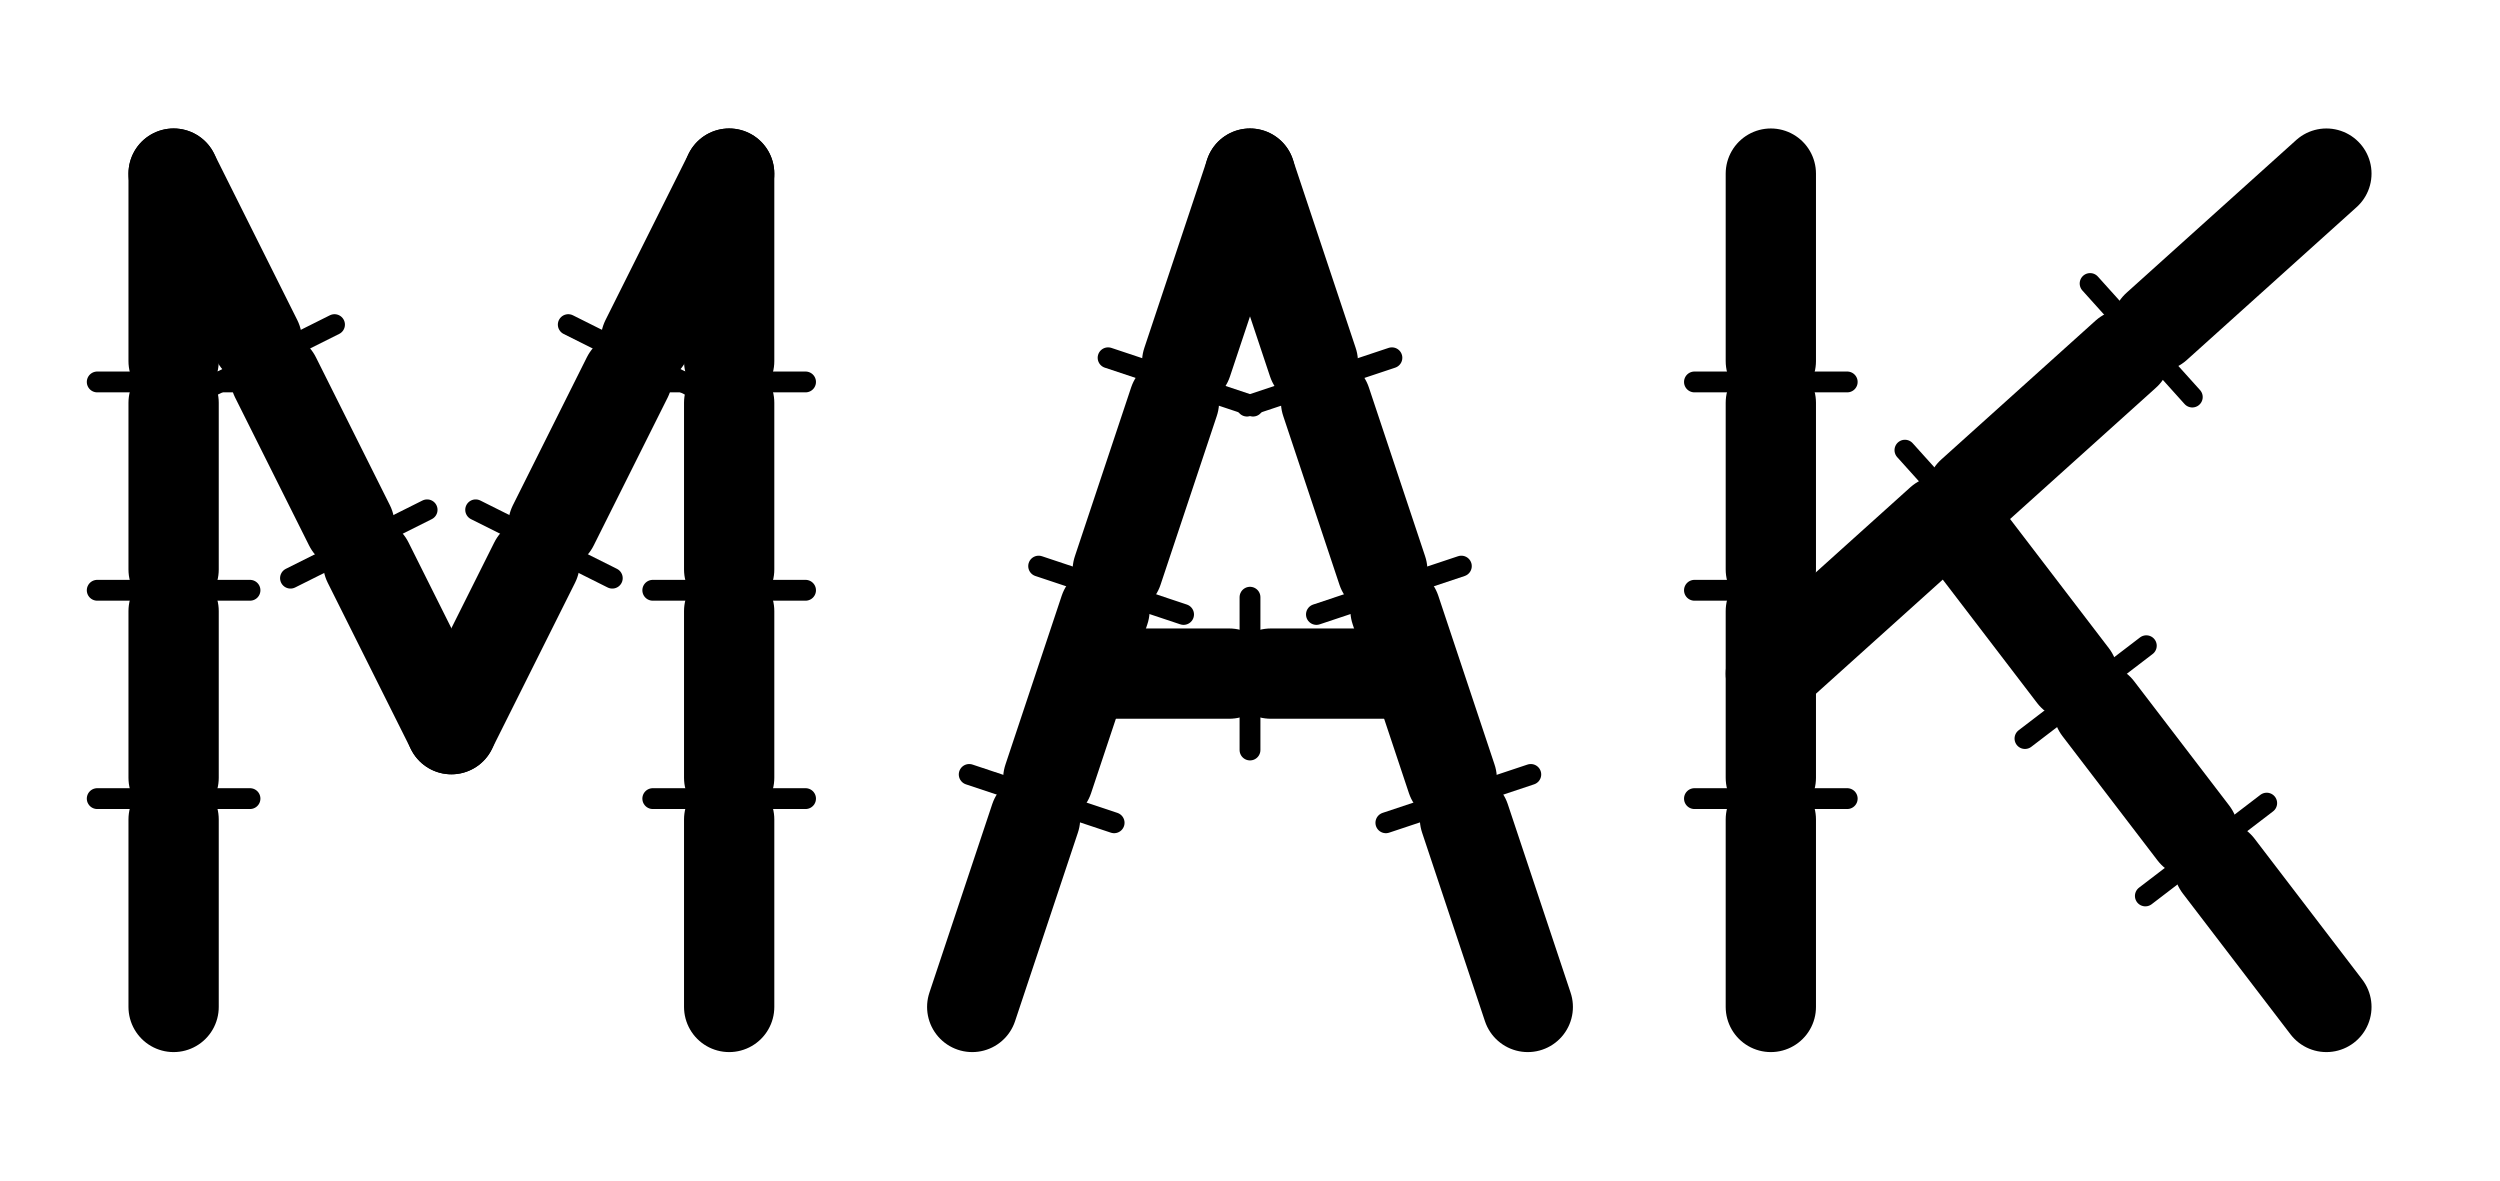
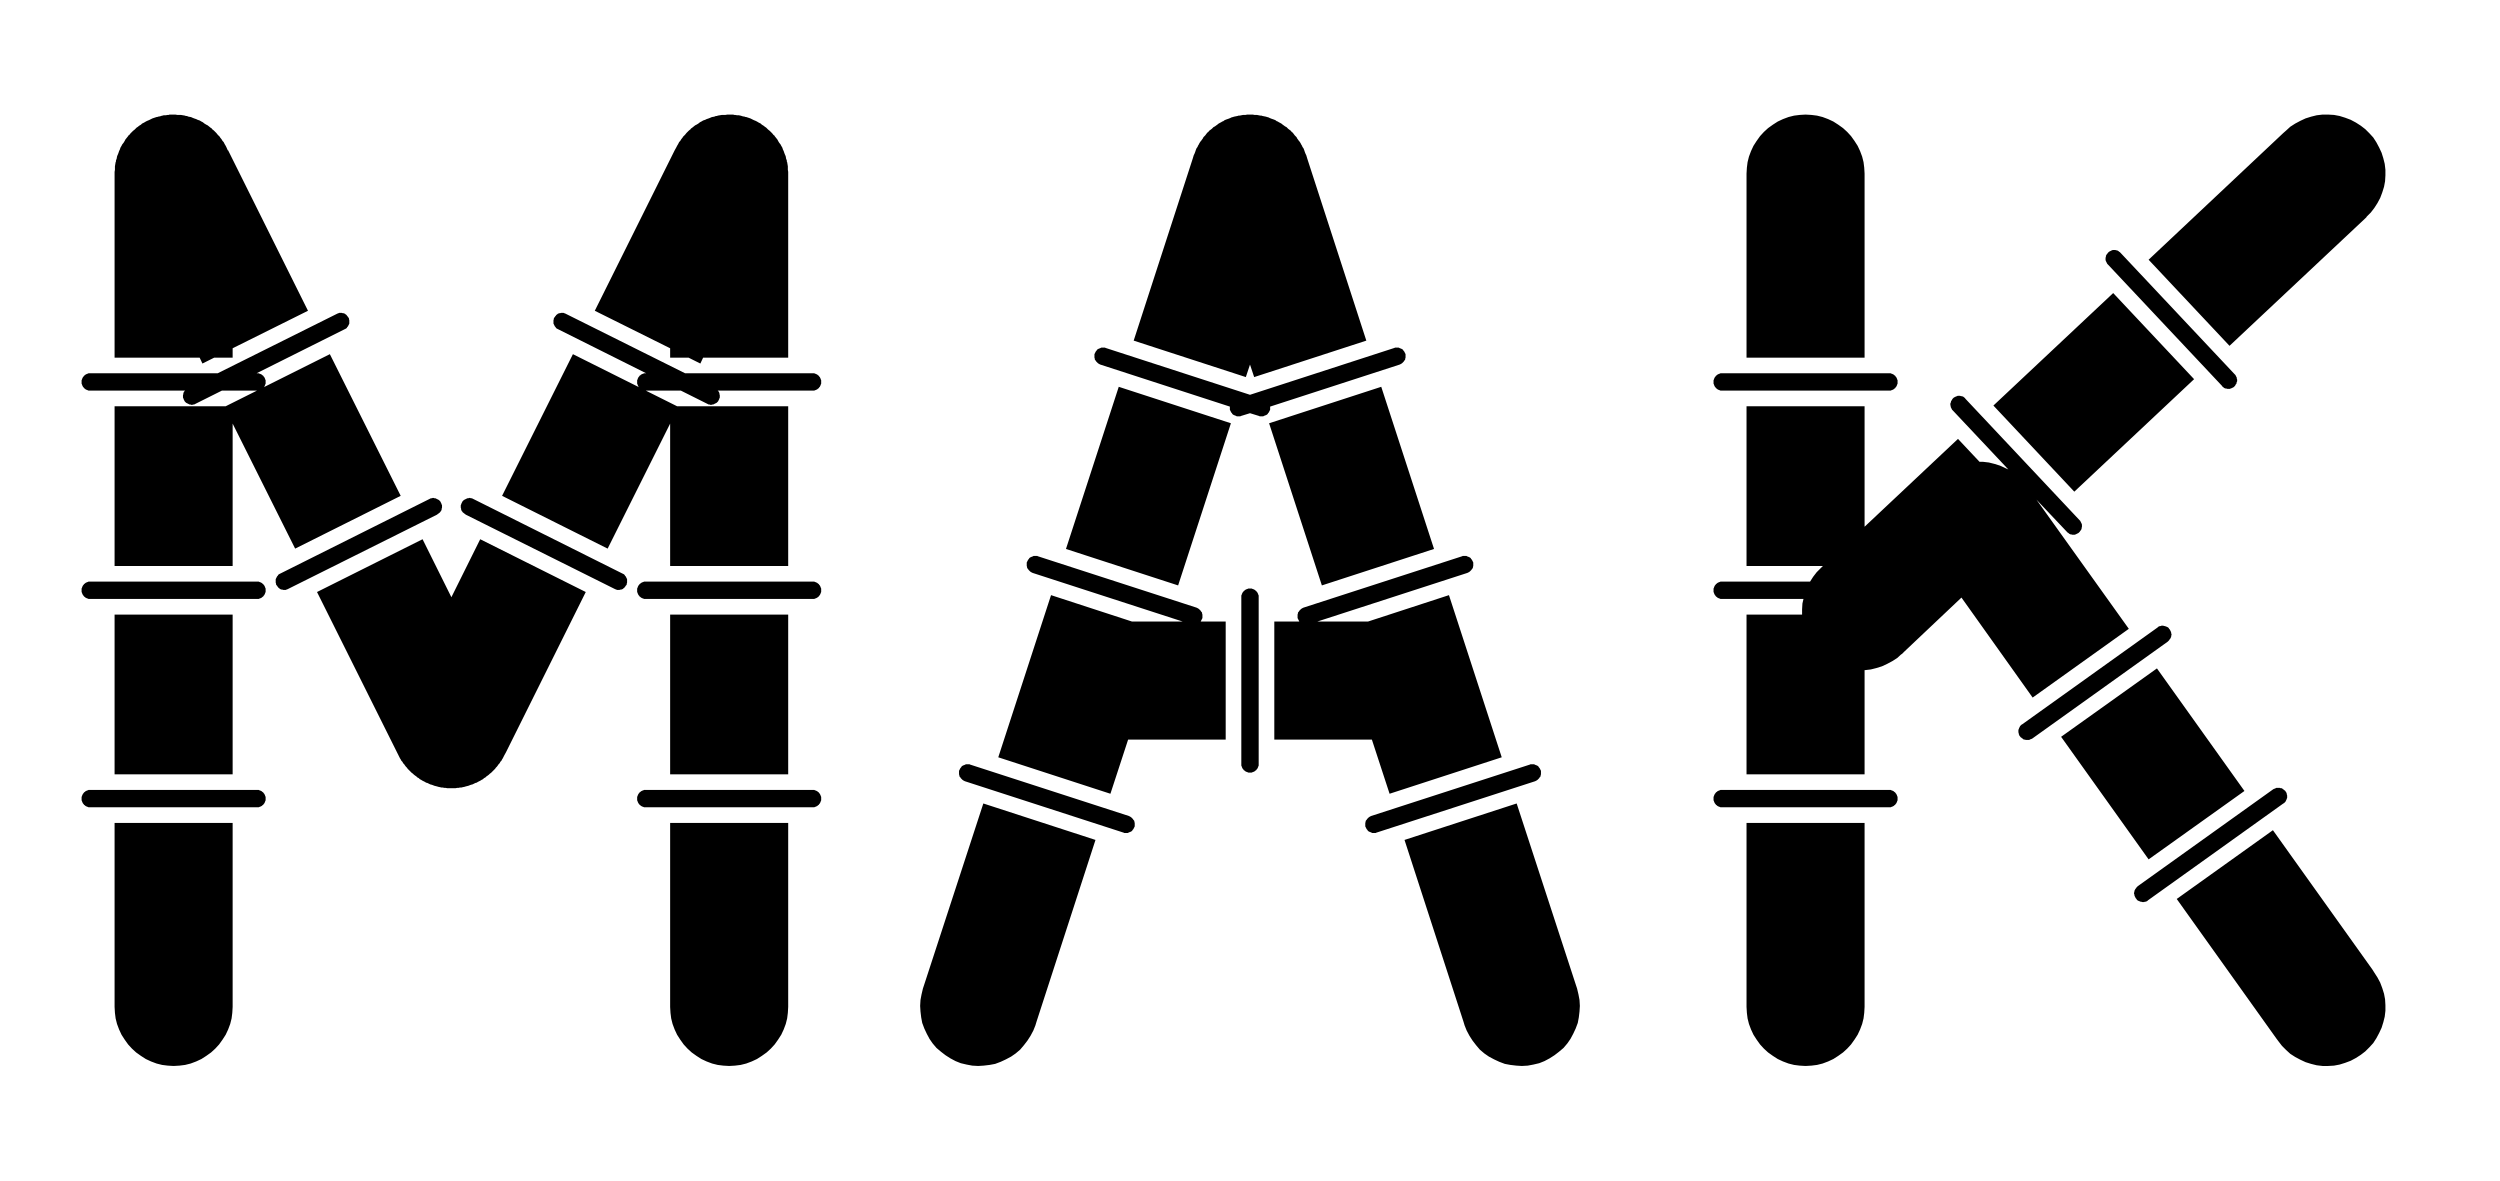
<svg xmlns="http://www.w3.org/2000/svg" viewBox="0 0 720 340" fill="none" stroke="none">
-   <line x1="50" y1="290" x2="50" y2="236" stroke="currentColor" stroke-width="26" stroke-linecap="round" />
-   <line x1="50" y1="224" x2="50" y2="176" stroke="currentColor" stroke-width="26" stroke-linecap="round" />
-   <line x1="50" y1="164" x2="50" y2="116" stroke="currentColor" stroke-width="26" stroke-linecap="round" />
-   <line x1="50" y1="104" x2="50" y2="50" stroke="currentColor" stroke-width="26" stroke-linecap="round" />
-   <line x1="28" y1="230" x2="72" y2="230" stroke="currentColor" stroke-width="6" stroke-linecap="round" />
-   <line x1="28" y1="170" x2="72" y2="170" stroke="currentColor" stroke-width="6" stroke-linecap="round" />
-   <line x1="28" y1="110" x2="72" y2="110" stroke="currentColor" stroke-width="6" stroke-linecap="round" />
-   <line x1="50" y1="50" x2="73.98" y2="97.97" stroke="currentColor" stroke-width="26" stroke-linecap="round" />
-   <line x1="79.35" y1="108.7" x2="100.65" y2="151.3" stroke="currentColor" stroke-width="26" stroke-linecap="round" />
-   <line x1="106.02" y1="162.03" x2="130" y2="210" stroke="currentColor" stroke-width="26" stroke-linecap="round" />
-   <line x1="96.34" y1="93.49" x2="56.99" y2="113.17" stroke="currentColor" stroke-width="6" stroke-linecap="round" />
-   <line x1="123.01" y1="146.83" x2="83.66" y2="166.51" stroke="currentColor" stroke-width="6" stroke-linecap="round" />
-   <line x1="130" y1="210" x2="153.98" y2="162.03" stroke="currentColor" stroke-width="26" stroke-linecap="round" />
-   <line x1="159.35" y1="151.3" x2="180.65" y2="108.7" stroke="currentColor" stroke-width="26" stroke-linecap="round" />
-   <line x1="186.02" y1="97.97" x2="210" y2="50" stroke="currentColor" stroke-width="26" stroke-linecap="round" />
-   <line x1="136.99" y1="146.83" x2="176.34" y2="166.51" stroke="currentColor" stroke-width="6" stroke-linecap="round" />
-   <line x1="163.66" y1="93.49" x2="203.01" y2="113.17" stroke="currentColor" stroke-width="6" stroke-linecap="round" />
-   <line x1="210" y1="50" x2="210" y2="104" stroke="currentColor" stroke-width="26" stroke-linecap="round" />
-   <line x1="210" y1="116" x2="210" y2="164" stroke="currentColor" stroke-width="26" stroke-linecap="round" />
-   <line x1="210" y1="176" x2="210" y2="224" stroke="currentColor" stroke-width="26" stroke-linecap="round" />
-   <line x1="210" y1="236" x2="210" y2="290" stroke="currentColor" stroke-width="26" stroke-linecap="round" />
-   <line x1="232" y1="110" x2="188" y2="110" stroke="currentColor" stroke-width="6" stroke-linecap="round" />
-   <line x1="232" y1="170" x2="188" y2="170" stroke="currentColor" stroke-width="6" stroke-linecap="round" />
-   <line x1="232" y1="230" x2="188" y2="230" stroke="currentColor" stroke-width="6" stroke-linecap="round" />
-   <line x1="280" y1="290" x2="298.1" y2="235.69" stroke="currentColor" stroke-width="26" stroke-linecap="round" />
-   <line x1="301.9" y1="224.31" x2="318.1" y2="175.69" stroke="currentColor" stroke-width="26" stroke-linecap="round" />
-   <line x1="321.9" y1="164.31" x2="338.1" y2="115.69" stroke="currentColor" stroke-width="26" stroke-linecap="round" />
-   <line x1="341.9" y1="104.31" x2="360" y2="50" stroke="currentColor" stroke-width="26" stroke-linecap="round" />
-   <line x1="279.13" y1="223.04" x2="320.87" y2="236.96" stroke="currentColor" stroke-width="6" stroke-linecap="round" />
-   <line x1="299.13" y1="163.04" x2="340.87" y2="176.96" stroke="currentColor" stroke-width="6" stroke-linecap="round" />
-   <line x1="319.13" y1="103.04" x2="360.87" y2="116.96" stroke="currentColor" stroke-width="6" stroke-linecap="round" />
-   <line x1="360" y1="50" x2="378.1" y2="104.31" stroke="currentColor" stroke-width="26" stroke-linecap="round" />
-   <line x1="381.9" y1="115.69" x2="398.1" y2="164.31" stroke="currentColor" stroke-width="26" stroke-linecap="round" />
-   <line x1="401.9" y1="175.69" x2="418.1" y2="224.31" stroke="currentColor" stroke-width="26" stroke-linecap="round" />
-   <line x1="421.9" y1="235.69" x2="440" y2="290" stroke="currentColor" stroke-width="26" stroke-linecap="round" />
-   <line x1="400.87" y1="103.04" x2="359.13" y2="116.96" stroke="currentColor" stroke-width="6" stroke-linecap="round" />
-   <line x1="420.87" y1="163.04" x2="379.13" y2="176.96" stroke="currentColor" stroke-width="6" stroke-linecap="round" />
-   <line x1="440.87" y1="223.04" x2="399.13" y2="236.96" stroke="currentColor" stroke-width="6" stroke-linecap="round" />
-   <line x1="320" y1="194" x2="354" y2="194" stroke="currentColor" stroke-width="26" stroke-linecap="round" />
-   <line x1="366" y1="194" x2="400" y2="194" stroke="currentColor" stroke-width="26" stroke-linecap="round" />
-   <line x1="360" y1="172" x2="360" y2="216" stroke="currentColor" stroke-width="6" stroke-linecap="round" />
-   <line x1="510" y1="50" x2="510" y2="104" stroke="currentColor" stroke-width="26" stroke-linecap="round" />
-   <line x1="510" y1="116" x2="510" y2="164" stroke="currentColor" stroke-width="26" stroke-linecap="round" />
-   <line x1="510" y1="176" x2="510" y2="224" stroke="currentColor" stroke-width="26" stroke-linecap="round" />
-   <line x1="510" y1="236" x2="510" y2="290" stroke="currentColor" stroke-width="26" stroke-linecap="round" />
-   <line x1="532" y1="110" x2="488" y2="110" stroke="currentColor" stroke-width="6" stroke-linecap="round" />
-   <line x1="532" y1="170" x2="488" y2="170" stroke="currentColor" stroke-width="6" stroke-linecap="round" />
-   <line x1="532" y1="230" x2="488" y2="230" stroke="currentColor" stroke-width="6" stroke-linecap="round" />
-   <line x1="670" y1="50" x2="621.13" y2="93.99" stroke="currentColor" stroke-width="26" stroke-linecap="round" />
-   <line x1="612.21" y1="102.01" x2="567.79" y2="141.99" stroke="currentColor" stroke-width="26" stroke-linecap="round" />
-   <line x1="558.87" y1="150.01" x2="510" y2="194" stroke="currentColor" stroke-width="26" stroke-linecap="round" />
-   <line x1="631.38" y1="114.35" x2="601.95" y2="81.65" stroke="currentColor" stroke-width="6" stroke-linecap="round" />
-   <line x1="578.05" y1="162.35" x2="548.62" y2="129.65" stroke="currentColor" stroke-width="6" stroke-linecap="round" />
-   <line x1="566" y1="154" x2="597.02" y2="194.57" stroke="currentColor" stroke-width="26" stroke-linecap="round" />
-   <line x1="604.31" y1="204.1" x2="631.69" y2="239.9" stroke="currentColor" stroke-width="26" stroke-linecap="round" />
-   <line x1="638.98" y1="249.43" x2="670" y2="290" stroke="currentColor" stroke-width="26" stroke-linecap="round" />
-   <line x1="618.14" y1="185.97" x2="583.19" y2="212.7" stroke="currentColor" stroke-width="6" stroke-linecap="round" />
-   <line x1="652.81" y1="231.3" x2="617.86" y2="258.03" stroke="currentColor" stroke-width="6" stroke-linecap="round" />
+   <path fill="currentColor" d="M67.0 103.0 L67.0 100.3 L88.7 89.5 L65.7 43.3 L65.6 43.3 L65.2 42.4 L65.2 42.4 L65.1 42.2 L65.0 42.0 L64.7 41.5 L64.4 40.9 L64.3 40.8 L64.1 40.6 L63.8 40.1 L63.4 39.6 L63.3 39.4 L63.1 39.2 L62.7 38.8 L62.3 38.3 L62.2 38.2 L62.0 38.0 L61.6 37.6 L61.1 37.2 L61.0 37.0 L60.8 36.9 L60.3 36.5 L59.8 36.1 L59.6 36.0 L59.4 35.9 L58.9 35.6 L58.4 35.2 L58.2 35.1 L58.0 35.0 L57.5 34.7 L56.9 34.5 L56.7 34.4 L56.5 34.3 L55.9 34.1 L55.4 33.9 L55.2 33.8 L54.9 33.7 L54.3 33.6 L53.8 33.4 L53.5 33.4 L53.3 33.3 L52.7 33.2 L52.1 33.1 L51.9 33.1 L51.7 33.1 L51.1 33.1 L50.5 33.0 L50.2 33.0 L50.0 33.0 L49.4 33.0 L48.8 33.0 L48.6 33.1 L48.3 33.1 L47.7 33.2 L47.1 33.2 L46.9 33.3 L46.7 33.3 L46.1 33.5 L45.5 33.6 L45.3 33.7 L45.1 33.7 L44.5 33.9 L43.9 34.1 L43.7 34.2 L43.5 34.3 L42.9 34.6 L42.4 34.8 L42.2 34.9 L42.0 35.0 L41.5 35.3 L40.9 35.6 L40.8 35.7 L40.6 35.9 L40.1 36.2 L39.6 36.6 L39.4 36.7 L39.2 36.9 L38.8 37.3 L38.3 37.7 L38.2 37.8 L38.0 38.0 L37.6 38.4 L37.2 38.9 L37.0 39.0 L36.9 39.2 L36.5 39.7 L36.1 40.2 L36.0 40.4 L35.9 40.6 L35.6 41.1 L35.2 41.6 L35.1 41.8 L35.0 42.0 L34.7 42.5 L34.5 43.1 L34.4 43.3 L34.3 43.5 L34.1 44.1 L33.9 44.6 L33.8 44.8 L33.7 45.1 L33.6 45.7 L33.4 46.2 L33.4 46.5 L33.3 46.7 L33.2 47.3 L33.1 47.9 L33.1 48.1 L33.1 48.3 L33.1 48.9 L33.0 49.5 L33.0 49.8 L33.0 50.0 L33.0 51.0 L33.0 103.0 L57.5 103.0 L58.3 104.7 L61.7 103.0ZM226.9 48.9 L226.9 48.3 L226.9 48.1 L226.9 47.9 L226.8 47.3 L226.7 46.7 L226.6 46.5 L226.6 46.2 L226.4 45.7 L226.3 45.1 L226.2 44.8 L226.1 44.6 L225.9 44.1 L225.7 43.5 L225.6 43.3 L225.5 43.1 L225.3 42.5 L225.0 42.0 L224.9 41.8 L224.8 41.6 L224.4 41.1 L224.1 40.6 L224.0 40.4 L223.9 40.2 L223.5 39.7 L223.1 39.2 L223.0 39.0 L222.8 38.9 L222.4 38.4 L222.0 38.0 L221.8 37.8 L221.7 37.7 L221.2 37.3 L220.8 36.9 L220.6 36.7 L220.4 36.6 L219.9 36.2 L219.4 35.9 L219.2 35.7 L219.1 35.6 L218.5 35.3 L218.0 35.0 L217.8 34.9 L217.6 34.8 L217.1 34.6 L216.5 34.3 L216.3 34.2 L216.1 34.1 L215.5 33.9 L214.9 33.7 L214.7 33.7 L214.5 33.6 L213.9 33.5 L213.3 33.3 L213.1 33.3 L212.9 33.2 L212.3 33.2 L211.7 33.1 L211.4 33.1 L211.2 33.0 L210.6 33.0 L210.0 33.0 L209.8 33.0 L209.5 33.0 L208.9 33.1 L208.3 33.1 L208.1 33.1 L207.9 33.1 L207.3 33.2 L206.7 33.3 L206.5 33.4 L206.2 33.4 L205.7 33.6 L205.1 33.7 L204.8 33.8 L204.6 33.9 L204.1 34.1 L203.5 34.3 L203.3 34.4 L203.1 34.5 L202.5 34.7 L202.0 35.0 L201.8 35.1 L201.6 35.2 L201.1 35.6 L200.6 35.9 L200.4 36.0 L200.2 36.1 L199.7 36.5 L199.2 36.9 L199.0 37.0 L198.9 37.2 L198.4 37.6 L198.0 38.0 L197.8 38.2 L197.7 38.3 L197.3 38.8 L196.9 39.2 L196.7 39.4 L196.6 39.6 L196.2 40.1 L195.9 40.6 L195.7 40.8 L195.6 40.9 L195.3 41.5 L195.0 42.0 L194.9 42.2 L194.8 42.4 L194.3 43.3 L194.3 43.3 L171.3 89.5 L193.0 100.3 L193.0 103.0 L198.3 103.0 L201.7 104.7 L202.5 103.0 L227.0 103.0 L227.0 51.0 L227.0 50.0 L227.0 49.8 L227.0 49.5ZM205.1 116.5 L205.4 116.5 L205.6 116.4 L205.8 116.3 L206.0 116.2 L206.2 116.1 L206.4 116.0 L206.6 115.8 L206.8 115.6 L206.9 115.4 L207.0 115.2 L207.1 115.0 L207.2 114.7 L207.3 114.5 L207.3 114.2 L207.3 114.0 L207.3 113.8 L207.2 113.5 L207.2 113.3 L207.1 113.0 L207.0 112.8 L206.8 112.6 L206.7 112.5 L234.0 112.5 L234.2 112.5 L234.5 112.5 L234.7 112.4 L235.0 112.3 L235.2 112.2 L235.4 112.1 L235.6 111.9 L235.8 111.8 L235.9 111.6 L236.1 111.4 L236.2 111.2 L236.3 111.0 L236.4 110.7 L236.5 110.5 L236.5 110.2 L236.5 110.0 L236.5 109.8 L236.5 109.5 L236.4 109.3 L236.3 109.0 L236.2 108.8 L236.1 108.6 L235.9 108.4 L235.8 108.2 L235.6 108.1 L235.4 107.9 L235.2 107.8 L235.0 107.7 L234.7 107.6 L234.5 107.5 L234.2 107.5 L234.0 107.5 L197.3 107.5 L163.0 90.4 L162.8 90.3 L162.5 90.2 L162.3 90.1 L162.0 90.1 L161.8 90.1 L161.6 90.1 L161.3 90.2 L161.1 90.2 L160.8 90.3 L160.6 90.4 L160.4 90.6 L160.2 90.7 L160.1 90.9 L159.9 91.1 L159.8 91.3 L159.6 91.5 L159.5 91.7 L159.5 91.9 L159.4 92.2 L159.4 92.4 L159.4 92.7 L159.4 92.9 L159.4 93.2 L159.5 93.4 L159.6 93.6 L159.7 93.8 L159.8 94.0 L160.0 94.2 L160.1 94.4 L160.3 94.6 L160.5 94.7 L160.7 94.8 L186.1 107.5 L186.0 107.5 L185.8 107.5 L185.5 107.5 L185.3 107.6 L185.0 107.7 L184.8 107.8 L184.6 107.9 L184.4 108.1 L184.2 108.2 L184.1 108.4 L183.9 108.6 L183.8 108.8 L183.7 109.0 L183.6 109.3 L183.5 109.5 L183.5 109.8 L183.5 110.0 L183.5 110.2 L183.5 110.5 L183.6 110.7 L183.7 111.0 L183.8 111.2 L183.9 111.4 L184.0 111.5 L165.0 102.0 L144.6 142.8 L175.0 158.0 L193.0 122.0 L193.0 163.0 L227.0 163.0 L227.0 117.0 L195.0 117.0 L186.0 112.5 L196.1 112.5 L203.7 116.3 L203.9 116.4 L204.1 116.5 L204.4 116.5 L204.6 116.6 L204.9 116.6ZM52.8 113.5 L52.7 113.8 L52.7 114.0 L52.7 114.2 L52.7 114.5 L52.8 114.7 L52.9 115.0 L53.0 115.2 L53.1 115.4 L53.2 115.6 L53.4 115.8 L53.6 116.0 L53.8 116.1 L54.0 116.2 L54.2 116.3 L54.4 116.4 L54.6 116.5 L54.9 116.5 L55.1 116.6 L55.4 116.6 L55.6 116.5 L55.9 116.5 L56.1 116.4 L56.3 116.3 L63.9 112.5 L74.0 112.5 L65.0 117.0 L33.0 117.0 L33.0 163.0 L67.0 163.0 L67.0 122.0 L85.0 158.0 L115.4 142.8 L95.0 102.0 L76.0 111.5 L76.1 111.4 L76.2 111.2 L76.3 111.0 L76.4 110.7 L76.5 110.5 L76.5 110.2 L76.5 110.0 L76.5 109.8 L76.5 109.5 L76.4 109.3 L76.3 109.0 L76.2 108.8 L76.1 108.6 L75.9 108.4 L75.8 108.2 L75.6 108.1 L75.4 107.9 L75.2 107.8 L75.0 107.7 L74.7 107.6 L74.5 107.5 L74.2 107.5 L74.0 107.5 L73.9 107.5 L99.3 94.8 L99.5 94.7 L99.7 94.6 L99.9 94.4 L100.0 94.2 L100.2 94.0 L100.3 93.8 L100.4 93.6 L100.5 93.4 L100.6 93.2 L100.6 92.9 L100.6 92.7 L100.6 92.4 L100.6 92.2 L100.5 91.9 L100.5 91.7 L100.4 91.5 L100.2 91.3 L100.1 91.1 L99.9 90.9 L99.8 90.7 L99.6 90.6 L99.4 90.4 L99.2 90.3 L98.9 90.2 L98.7 90.2 L98.4 90.1 L98.2 90.1 L98.0 90.1 L97.7 90.1 L97.5 90.2 L97.2 90.3 L97.0 90.4 L62.7 107.5 L26.0 107.5 L25.8 107.5 L25.5 107.5 L25.3 107.6 L25.0 107.7 L24.8 107.8 L24.6 107.9 L24.4 108.1 L24.2 108.2 L24.1 108.4 L23.9 108.6 L23.8 108.8 L23.7 109.0 L23.6 109.3 L23.5 109.5 L23.5 109.8 L23.5 110.0 L23.5 110.2 L23.5 110.5 L23.6 110.7 L23.7 111.0 L23.8 111.2 L23.9 111.4 L24.1 111.6 L24.2 111.8 L24.4 111.9 L24.6 112.1 L24.8 112.2 L25.0 112.3 L25.3 112.4 L25.5 112.5 L25.8 112.5 L26.0 112.5 L53.3 112.5 L53.2 112.6 L53.0 112.8 L52.9 113.0 L52.8 113.3ZM178.4 169.9 L178.7 169.8 L178.9 169.8 L179.2 169.7 L179.4 169.6 L179.6 169.4 L179.8 169.3 L179.9 169.1 L180.1 168.9 L180.2 168.7 L180.4 168.5 L180.5 168.3 L180.5 168.1 L180.6 167.8 L180.6 167.6 L180.6 167.3 L180.6 167.1 L180.6 166.8 L180.5 166.6 L180.4 166.4 L180.3 166.2 L180.2 166.0 L180.0 165.8 L179.9 165.6 L179.7 165.4 L179.5 165.3 L179.3 165.2 L136.3 143.7 L136.1 143.6 L135.9 143.5 L135.6 143.5 L135.4 143.4 L135.1 143.4 L134.9 143.5 L134.6 143.5 L134.4 143.6 L134.2 143.7 L134.0 143.8 L133.8 143.9 L133.6 144.0 L133.4 144.2 L133.2 144.4 L133.1 144.6 L133.0 144.8 L132.9 145.0 L132.8 145.3 L132.7 145.5 L132.7 145.8 L132.7 146.0 L132.7 146.2 L132.8 146.5 L132.8 146.7 L132.9 147.0 L133.0 147.2 L133.2 147.4 L133.3 147.6 L133.5 147.7 L133.7 147.9 L133.9 148.0 L134.1 148.2 L177.0 169.6 L177.2 169.7 L177.5 169.8 L177.7 169.9 L178.0 169.9 L178.2 169.9ZM79.7 166.2 L79.6 166.4 L79.5 166.6 L79.4 166.8 L79.4 167.1 L79.4 167.3 L79.4 167.6 L79.4 167.8 L79.5 168.1 L79.5 168.3 L79.6 168.5 L79.8 168.7 L79.9 168.9 L80.1 169.1 L80.2 169.3 L80.4 169.4 L80.6 169.6 L80.8 169.7 L81.1 169.8 L81.3 169.8 L81.6 169.9 L81.8 169.9 L82.0 169.9 L82.3 169.9 L82.5 169.8 L82.8 169.7 L83.0 169.6 L125.9 148.2 L126.1 148.0 L126.3 147.9 L126.5 147.7 L126.7 147.6 L126.8 147.4 L127.0 147.2 L127.1 147.0 L127.2 146.7 L127.2 146.5 L127.3 146.2 L127.3 146.0 L127.3 145.8 L127.3 145.5 L127.2 145.3 L127.1 145.0 L127.0 144.8 L126.9 144.6 L126.8 144.4 L126.6 144.2 L126.4 144.0 L126.2 143.9 L126.0 143.8 L125.8 143.7 L125.6 143.6 L125.4 143.5 L125.1 143.5 L124.9 143.4 L124.6 143.4 L124.4 143.5 L124.1 143.5 L123.9 143.6 L123.7 143.7 L80.7 165.2 L80.5 165.3 L80.3 165.4 L80.1 165.6 L80.0 165.8 L79.8 166.0ZM75.4 172.1 L75.6 171.9 L75.8 171.8 L75.9 171.6 L76.1 171.4 L76.2 171.2 L76.3 171.0 L76.4 170.7 L76.5 170.5 L76.5 170.2 L76.5 170.0 L76.5 169.8 L76.5 169.5 L76.4 169.3 L76.3 169.0 L76.2 168.8 L76.1 168.6 L75.9 168.4 L75.8 168.2 L75.6 168.1 L75.4 167.9 L75.2 167.8 L75.0 167.7 L74.7 167.6 L74.5 167.5 L74.2 167.5 L74.0 167.5 L26.0 167.5 L25.8 167.5 L25.5 167.5 L25.3 167.6 L25.0 167.7 L24.8 167.8 L24.6 167.9 L24.4 168.1 L24.2 168.2 L24.1 168.4 L23.9 168.6 L23.8 168.8 L23.7 169.0 L23.6 169.3 L23.5 169.5 L23.5 169.8 L23.5 170.0 L23.5 170.2 L23.5 170.5 L23.6 170.7 L23.7 171.0 L23.8 171.2 L23.9 171.4 L24.1 171.6 L24.2 171.8 L24.4 171.9 L24.6 172.1 L24.8 172.2 L25.0 172.3 L25.3 172.4 L25.5 172.5 L25.8 172.5 L26.0 172.5 L74.0 172.5 L74.2 172.5 L74.5 172.5 L74.7 172.4 L75.0 172.3 L75.2 172.2ZM184.6 167.9 L184.4 168.1 L184.2 168.2 L184.1 168.4 L183.9 168.6 L183.8 168.8 L183.7 169.0 L183.6 169.3 L183.5 169.5 L183.5 169.8 L183.5 170.0 L183.5 170.2 L183.5 170.5 L183.6 170.7 L183.7 171.0 L183.8 171.2 L183.9 171.4 L184.1 171.6 L184.2 171.8 L184.4 171.9 L184.6 172.1 L184.8 172.2 L185.0 172.3 L185.3 172.4 L185.5 172.5 L185.8 172.5 L186.0 172.5 L234.0 172.5 L234.2 172.5 L234.5 172.5 L234.7 172.4 L235.0 172.3 L235.2 172.2 L235.4 172.1 L235.6 171.9 L235.8 171.8 L235.9 171.6 L236.1 171.4 L236.2 171.2 L236.3 171.0 L236.4 170.7 L236.5 170.5 L236.5 170.2 L236.5 170.0 L236.5 169.8 L236.5 169.5 L236.4 169.3 L236.3 169.0 L236.2 168.8 L236.1 168.6 L235.9 168.4 L235.8 168.2 L235.6 168.1 L235.4 167.9 L235.2 167.8 L235.0 167.7 L234.7 167.6 L234.5 167.5 L234.2 167.5 L234.0 167.5 L186.0 167.5 L185.8 167.5 L185.5 167.5 L185.3 167.6 L185.0 167.7 L184.8 167.8ZM115.9 219.4 L116.1 219.8 L116.4 220.1 L116.6 220.4 L116.9 220.8 L117.2 221.1 L117.4 221.4 L117.7 221.7 L118.0 222.0 L118.3 222.3 L118.6 222.6 L118.9 222.8 L119.2 223.1 L119.6 223.4 L119.9 223.6 L120.2 223.9 L120.6 224.1 L120.9 224.4 L121.3 224.6 L121.6 224.8 L122.0 225.0 L122.4 225.2 L122.7 225.4 L123.1 225.5 L123.5 225.7 L123.9 225.9 L124.3 226.0 L124.6 226.1 L125.1 226.3 L125.5 226.4 L125.9 226.5 L126.2 226.6 L126.7 226.7 L127.1 226.8 L127.5 226.8 L127.9 226.9 L128.3 226.9 L128.8 227.0 L129.2 227.0 L129.5 227.0 L130.0 227.0 L130.5 227.0 L130.8 227.0 L131.2 227.0 L131.7 226.9 L132.1 226.9 L132.5 226.8 L132.9 226.8 L133.3 226.7 L133.8 226.6 L134.1 226.5 L134.5 226.4 L134.9 226.3 L135.4 226.1 L135.7 226.0 L136.1 225.9 L136.5 225.7 L136.9 225.5 L137.3 225.4 L137.6 225.2 L138.0 225.0 L138.4 224.8 L138.7 224.6 L139.1 224.4 L139.4 224.1 L139.8 223.9 L140.1 223.6 L140.4 223.4 L140.8 223.1 L141.1 222.8 L141.4 222.6 L141.7 222.3 L142.0 222.0 L142.3 221.7 L142.6 221.4 L142.8 221.1 L143.1 220.8 L143.4 220.4 L143.6 220.1 L143.9 219.8 L144.1 219.4 L144.4 219.1 L144.6 218.7 L144.8 218.4 L145.0 218.0 L145.2 217.6 L145.7 216.7 L168.7 170.5 L138.3 155.3 L130.0 172.0 L121.7 155.3 L91.3 170.5 L114.8 217.6 L114.8 217.6 L115.0 218.0 L115.2 218.4 L115.4 218.7 L115.6 219.1ZM33.0 223.0 L67.0 223.0 L67.0 177.0 L33.0 177.0ZM75.4 232.1 L75.6 231.9 L75.8 231.8 L75.9 231.6 L76.1 231.4 L76.2 231.2 L76.3 231.0 L76.4 230.7 L76.5 230.5 L76.5 230.2 L76.5 230.0 L76.5 229.8 L76.5 229.5 L76.4 229.3 L76.3 229.0 L76.2 228.8 L76.1 228.6 L75.9 228.4 L75.8 228.2 L75.6 228.1 L75.4 227.9 L75.2 227.8 L75.0 227.7 L74.7 227.6 L74.5 227.5 L74.2 227.5 L74.0 227.5 L26.0 227.5 L25.8 227.5 L25.5 227.5 L25.3 227.6 L25.0 227.7 L24.8 227.8 L24.6 227.9 L24.4 228.1 L24.2 228.2 L24.1 228.4 L23.9 228.6 L23.8 228.8 L23.7 229.0 L23.6 229.3 L23.5 229.5 L23.5 229.8 L23.5 230.0 L23.5 230.2 L23.5 230.5 L23.6 230.7 L23.7 231.0 L23.8 231.2 L23.9 231.4 L24.1 231.6 L24.2 231.8 L24.4 231.9 L24.6 232.1 L24.8 232.2 L25.0 232.3 L25.3 232.4 L25.5 232.5 L25.8 232.5 L26.0 232.5 L74.0 232.5 L74.2 232.5 L74.5 232.5 L74.7 232.4 L75.0 232.3 L75.2 232.2ZM184.6 227.9 L184.4 228.1 L184.2 228.2 L184.1 228.4 L183.9 228.6 L183.8 228.8 L183.7 229.0 L183.6 229.3 L183.5 229.5 L183.5 229.8 L183.5 230.0 L183.5 230.2 L183.5 230.5 L183.6 230.7 L183.7 231.0 L183.8 231.2 L183.9 231.4 L184.1 231.6 L184.2 231.8 L184.4 231.9 L184.6 232.1 L184.8 232.2 L185.0 232.3 L185.3 232.4 L185.5 232.5 L185.8 232.5 L186.0 232.5 L234.0 232.5 L234.2 232.5 L234.5 232.5 L234.7 232.4 L235.0 232.3 L235.2 232.2 L235.4 232.1 L235.6 231.9 L235.8 231.8 L235.9 231.6 L236.1 231.4 L236.2 231.2 L236.3 231.0 L236.4 230.7 L236.5 230.5 L236.5 230.2 L236.5 230.0 L236.5 229.8 L236.5 229.5 L236.4 229.3 L236.3 229.0 L236.2 228.8 L236.1 228.6 L235.9 228.4 L235.8 228.2 L235.6 228.1 L235.4 227.9 L235.2 227.8 L235.0 227.7 L234.7 227.6 L234.5 227.5 L234.2 227.5 L234.0 227.5 L186.0 227.5 L185.8 227.5 L185.5 227.5 L185.3 227.6 L185.0 227.7 L184.8 227.8ZM34.3 296.5 L35.0 298.0 L35.9 299.4 L36.9 300.8 L38.0 302.0 L39.2 303.1 L40.6 304.1 L42.0 305.0 L43.5 305.7 L45.1 306.3 L46.7 306.7 L48.3 306.9 L50.0 307.0 L51.7 306.9 L53.3 306.7 L54.9 306.3 L56.5 305.7 L58.0 305.0 L59.4 304.1 L60.8 303.1 L62.0 302.0 L63.1 300.8 L64.1 299.4 L65.0 298.0 L65.7 296.5 L66.3 294.9 L66.7 293.3 L66.9 291.7 L67.0 290.0 L67.0 289.0 L67.0 237.0 L33.0 237.0 L33.0 289.0 L33.0 290.0 L33.1 291.7 L33.3 293.3 L33.7 294.9ZM376.5 45.7 L376.2 44.7 L376.0 44.3 L375.8 43.8 L375.7 43.5 L375.6 43.2 L375.4 42.7 L375.1 42.3 L375.0 42.0 L374.8 41.7 L374.6 41.3 L374.3 40.8 L374.1 40.6 L373.9 40.3 L373.6 39.9 L373.4 39.5 L373.1 39.2 L372.9 39.0 L372.6 38.6 L372.3 38.2 L372.0 38.0 L371.8 37.7 L371.4 37.4 L371.0 37.1 L370.8 36.9 L370.5 36.6 L370.1 36.4 L369.7 36.1 L369.4 35.9 L369.2 35.7 L368.7 35.4 L368.3 35.2 L368.0 35.0 L367.7 34.9 L367.3 34.6 L366.8 34.4 L366.5 34.3 L366.2 34.2 L365.7 34.0 L365.3 33.8 L364.9 33.7 L364.6 33.6 L364.1 33.5 L363.6 33.4 L363.3 33.3 L363.0 33.3 L362.5 33.2 L362.0 33.1 L361.7 33.1 L361.3 33.1 L360.8 33.0 L360.3 33.0 L360.0 33.0 L359.7 33.0 L359.2 33.0 L358.7 33.1 L358.3 33.1 L358.0 33.1 L357.5 33.2 L357.0 33.3 L356.7 33.3 L356.4 33.4 L355.9 33.5 L355.4 33.6 L355.1 33.7 L354.7 33.8 L354.3 34.0 L353.8 34.2 L353.5 34.3 L353.2 34.4 L352.7 34.6 L352.3 34.9 L352.0 35.0 L351.7 35.2 L351.3 35.4 L350.8 35.7 L350.6 35.9 L350.3 36.1 L349.9 36.4 L349.5 36.6 L349.2 36.9 L349.0 37.1 L348.6 37.4 L348.2 37.7 L348.0 38.0 L347.7 38.2 L347.4 38.6 L347.1 39.0 L346.9 39.2 L346.6 39.5 L346.4 39.9 L346.1 40.3 L345.9 40.6 L345.7 40.8 L345.4 41.3 L345.2 41.7 L345.0 42.0 L344.9 42.3 L344.6 42.7 L344.4 43.2 L344.3 43.5 L344.2 43.8 L344.0 44.3 L343.8 44.7 L343.5 45.7 L326.5 98.1 L358.8 108.6 L360.0 105.0 L361.2 108.6 L393.5 98.1ZM364.0 119.8 L364.2 119.7 L364.5 119.6 L364.7 119.5 L364.9 119.4 L365.1 119.2 L365.2 119.0 L365.4 118.8 L365.5 118.6 L365.6 118.4 L365.7 118.2 L365.8 118.0 L365.8 117.7 L365.8 117.5 L365.8 117.2 L365.8 117.1 L403.1 105.0 L403.3 104.9 L403.5 104.8 L403.8 104.6 L403.9 104.5 L404.1 104.3 L404.3 104.1 L404.4 103.9 L404.6 103.7 L404.7 103.5 L404.7 103.3 L404.8 103.0 L404.8 102.8 L404.8 102.5 L404.8 102.3 L404.8 102.0 L404.7 101.8 L404.6 101.6 L404.5 101.4 L404.4 101.2 L404.2 101.0 L404.1 100.8 L403.9 100.6 L403.7 100.5 L403.5 100.4 L403.2 100.3 L403.0 100.2 L402.8 100.1 L402.5 100.1 L402.3 100.1 L402.0 100.1 L401.8 100.1 L401.6 100.2 L360.0 113.7 L318.4 100.2 L318.2 100.1 L318.0 100.1 L317.7 100.1 L317.5 100.1 L317.2 100.1 L317.0 100.2 L316.8 100.3 L316.5 100.4 L316.3 100.5 L316.1 100.6 L315.9 100.8 L315.8 101.0 L315.6 101.2 L315.5 101.4 L315.4 101.6 L315.3 101.8 L315.2 102.0 L315.2 102.3 L315.2 102.5 L315.2 102.8 L315.2 103.0 L315.3 103.3 L315.3 103.5 L315.4 103.7 L315.6 103.9 L315.7 104.1 L315.9 104.3 L316.1 104.5 L316.2 104.6 L316.5 104.8 L316.7 104.9 L316.9 105.0 L354.2 117.1 L354.2 117.2 L354.2 117.5 L354.2 117.7 L354.2 118.0 L354.3 118.2 L354.4 118.4 L354.5 118.6 L354.6 118.8 L354.8 119.0 L354.9 119.2 L355.1 119.4 L355.3 119.5 L355.5 119.6 L355.8 119.7 L356.0 119.8 L356.2 119.9 L356.5 119.9 L356.7 119.9 L357.0 119.9 L357.2 119.9 L357.4 119.8 L360.0 119.0 L362.6 119.8 L362.8 119.9 L363.0 119.9 L363.3 119.9 L363.5 119.9 L363.8 119.9ZM307.0 158.1 L339.3 168.6 L354.5 121.9 L322.2 111.4ZM397.8 111.4 L365.5 121.9 L380.7 168.6 L413.0 158.1ZM345.9 178.8 L346.0 178.6 L346.1 178.4 L346.2 178.2 L346.3 178.0 L346.3 177.7 L346.3 177.5 L346.3 177.2 L346.3 177.0 L346.2 176.7 L346.2 176.5 L346.1 176.3 L345.9 176.1 L345.8 175.9 L345.6 175.7 L345.4 175.5 L345.3 175.4 L345.0 175.2 L344.8 175.1 L344.6 175.0 L298.9 160.2 L298.7 160.1 L298.5 160.1 L298.2 160.1 L298.0 160.1 L297.7 160.1 L297.5 160.2 L297.3 160.3 L297.0 160.4 L296.8 160.5 L296.6 160.6 L296.4 160.8 L296.3 161.0 L296.1 161.2 L296.0 161.4 L295.9 161.6 L295.8 161.8 L295.7 162.0 L295.7 162.3 L295.7 162.5 L295.7 162.8 L295.7 163.0 L295.8 163.3 L295.8 163.5 L295.9 163.7 L296.1 163.9 L296.2 164.1 L296.4 164.3 L296.6 164.5 L296.7 164.6 L297.0 164.8 L297.2 164.9 L297.4 165.0 L340.6 179.0 L326.0 179.0 L302.7 171.4 L287.5 218.1 L319.8 228.6 L324.9 213.0 L353.0 213.0 L353.0 179.0 L345.8 179.0ZM374.4 175.7 L374.2 175.9 L374.1 176.1 L373.9 176.3 L373.8 176.5 L373.8 176.7 L373.7 177.0 L373.7 177.2 L373.7 177.5 L373.7 177.7 L373.7 178.0 L373.8 178.2 L373.9 178.4 L374.0 178.6 L374.1 178.8 L374.2 179.0 L367.0 179.0 L367.0 213.0 L395.1 213.0 L400.2 228.6 L432.5 218.1 L417.3 171.4 L394.0 179.0 L379.4 179.0 L422.6 165.0 L422.8 164.9 L423.0 164.8 L423.3 164.6 L423.4 164.5 L423.6 164.3 L423.8 164.1 L423.9 163.9 L424.1 163.7 L424.2 163.5 L424.2 163.3 L424.3 163.0 L424.3 162.8 L424.3 162.5 L424.3 162.3 L424.3 162.0 L424.2 161.8 L424.1 161.6 L424.0 161.4 L423.9 161.2 L423.7 161.0 L423.6 160.8 L423.4 160.6 L423.2 160.5 L423.0 160.4 L422.7 160.3 L422.5 160.2 L422.3 160.1 L422.0 160.1 L421.8 160.1 L421.5 160.1 L421.3 160.1 L421.1 160.2 L375.4 175.0 L375.2 175.1 L375.0 175.2 L374.7 175.4 L374.6 175.5ZM357.9 221.4 L358.1 221.6 L358.2 221.8 L358.4 221.9 L358.6 222.1 L358.8 222.2 L359.0 222.3 L359.3 222.4 L359.5 222.5 L359.8 222.5 L360.0 222.5 L360.2 222.5 L360.5 222.5 L360.7 222.4 L361.0 222.3 L361.2 222.2 L361.4 222.1 L361.6 221.9 L361.8 221.8 L361.9 221.6 L362.1 221.4 L362.2 221.2 L362.3 221.0 L362.4 220.7 L362.5 220.5 L362.5 220.2 L362.5 220.0 L362.5 172.0 L362.5 171.8 L362.5 171.5 L362.4 171.3 L362.3 171.0 L362.2 170.8 L362.1 170.6 L361.9 170.4 L361.8 170.2 L361.6 170.1 L361.4 169.9 L361.2 169.8 L361.0 169.7 L360.7 169.6 L360.5 169.5 L360.2 169.5 L360.0 169.5 L359.8 169.5 L359.5 169.5 L359.3 169.6 L359.0 169.7 L358.8 169.8 L358.6 169.9 L358.4 170.1 L358.2 170.2 L358.1 170.4 L357.9 170.6 L357.8 170.8 L357.7 171.0 L357.6 171.3 L357.5 171.5 L357.5 171.8 L357.5 172.0 L357.5 220.0 L357.5 220.2 L357.5 220.5 L357.6 220.7 L357.7 221.0 L357.8 221.2ZM227.0 177.0 L193.0 177.0 L193.0 223.0 L227.0 223.0ZM324.8 239.9 L325.0 239.8 L325.2 239.7 L325.5 239.6 L325.7 239.5 L325.9 239.4 L326.1 239.2 L326.2 239.0 L326.4 238.8 L326.5 238.6 L326.6 238.4 L326.7 238.2 L326.8 238.0 L326.8 237.7 L326.8 237.5 L326.8 237.2 L326.8 237.0 L326.7 236.7 L326.7 236.5 L326.6 236.3 L326.4 236.1 L326.3 235.9 L326.1 235.7 L325.9 235.5 L325.8 235.4 L325.5 235.2 L325.3 235.1 L325.1 235.0 L279.4 220.2 L279.2 220.1 L279.0 220.1 L278.7 220.1 L278.5 220.1 L278.2 220.1 L278.0 220.2 L277.8 220.3 L277.5 220.4 L277.3 220.5 L277.1 220.6 L276.9 220.8 L276.8 221.0 L276.6 221.2 L276.5 221.4 L276.4 221.6 L276.3 221.8 L276.2 222.0 L276.2 222.3 L276.2 222.5 L276.2 222.8 L276.2 223.0 L276.3 223.3 L276.3 223.5 L276.4 223.7 L276.6 223.9 L276.7 224.1 L276.9 224.3 L277.1 224.5 L277.2 224.6 L277.5 224.8 L277.7 224.9 L277.9 225.0 L323.6 239.8 L323.8 239.9 L324.0 239.9 L324.3 239.9 L324.5 239.9ZM393.7 235.9 L393.6 236.1 L393.4 236.3 L393.3 236.5 L393.3 236.7 L393.2 237.0 L393.2 237.2 L393.2 237.5 L393.2 237.7 L393.2 238.0 L393.3 238.2 L393.4 238.4 L393.5 238.6 L393.6 238.8 L393.8 239.0 L393.9 239.2 L394.1 239.4 L394.3 239.5 L394.5 239.6 L394.8 239.7 L395.0 239.8 L395.2 239.9 L395.5 239.9 L395.7 239.9 L396.0 239.9 L396.2 239.9 L396.4 239.8 L442.1 225.0 L442.3 224.9 L442.5 224.8 L442.8 224.6 L442.9 224.5 L443.1 224.3 L443.3 224.1 L443.4 223.9 L443.6 223.7 L443.7 223.5 L443.7 223.3 L443.8 223.0 L443.8 222.8 L443.8 222.5 L443.8 222.3 L443.8 222.0 L443.7 221.8 L443.6 221.6 L443.5 221.4 L443.4 221.2 L443.2 221.0 L443.1 220.8 L442.9 220.6 L442.7 220.5 L442.5 220.4 L442.2 220.3 L442.0 220.2 L441.8 220.1 L441.5 220.1 L441.3 220.1 L441.0 220.1 L440.8 220.1 L440.6 220.2 L394.9 235.0 L394.7 235.1 L394.5 235.2 L394.2 235.4 L394.1 235.5 L393.9 235.7ZM265.1 291.3 L265.3 293.0 L265.6 294.6 L266.2 296.2 L266.9 297.7 L267.7 299.2 L268.6 300.5 L269.7 301.8 L271.0 302.9 L272.3 303.9 L273.7 304.8 L275.2 305.6 L276.7 306.2 L278.4 306.6 L280.0 306.9 L281.7 307.0 L283.3 306.9 L285.0 306.7 L286.6 306.4 L288.2 305.8 L289.7 305.1 L291.2 304.3 L292.5 303.4 L293.8 302.3 L294.9 301.0 L295.9 299.7 L296.8 298.3 L297.6 296.8 L298.2 295.3 L298.5 294.3 L315.5 241.9 L283.2 231.4 L266.1 283.8 L265.8 284.7 L265.4 286.4 L265.1 288.0 L265.0 289.7ZM193.3 293.3 L193.7 294.9 L194.3 296.5 L195.0 298.0 L195.9 299.4 L196.9 300.8 L198.0 302.0 L199.2 303.1 L200.6 304.1 L202.0 305.0 L203.5 305.7 L205.1 306.3 L206.7 306.7 L208.3 306.9 L210.0 307.0 L211.7 306.9 L213.3 306.7 L214.9 306.3 L216.5 305.7 L218.0 305.0 L219.4 304.1 L220.8 303.1 L222.0 302.0 L223.1 300.8 L224.1 299.4 L225.0 298.0 L225.7 296.5 L226.3 294.9 L226.7 293.3 L226.9 291.7 L227.0 290.0 L227.0 289.0 L227.0 237.0 L193.0 237.0 L193.0 289.0 L193.0 290.0 L193.1 291.7ZM682.8 61.2 L683.8 59.9 L684.7 58.5 L685.5 57.0 L686.1 55.4 L686.6 53.8 L686.9 52.2 L687.0 50.5 L687.0 48.9 L686.8 47.2 L686.4 45.6 L685.9 44.0 L685.2 42.5 L684.4 41.0 L683.5 39.6 L682.4 38.4 L681.2 37.2 L679.9 36.2 L678.5 35.3 L677.0 34.5 L675.4 33.9 L673.8 33.4 L672.2 33.1 L670.5 33.0 L668.9 33.0 L667.2 33.2 L665.6 33.6 L664.0 34.1 L662.5 34.8 L661.0 35.6 L659.6 36.5 L658.4 37.6 L657.6 38.3 L657.6 38.3 L618.8 74.8 L642.1 99.6 L681.5 62.6 L681.6 62.4 L681.6 62.4 L681.6 62.4 L681.6 62.4ZM536.7 46.7 L536.3 45.1 L535.7 43.5 L535.0 42.0 L534.1 40.6 L533.1 39.2 L532.0 38.0 L530.8 36.9 L529.4 35.9 L528.0 35.0 L526.5 34.3 L524.9 33.7 L523.3 33.3 L521.7 33.1 L520.0 33.0 L518.3 33.1 L516.7 33.3 L515.1 33.7 L513.5 34.3 L512.0 35.0 L510.6 35.9 L509.2 36.9 L508.0 38.0 L506.9 39.2 L505.9 40.6 L505.0 42.0 L504.3 43.5 L503.7 45.1 L503.3 46.7 L503.1 48.3 L503.0 50.0 L503.0 51.0 L503.0 103.0 L537.0 103.0 L537.0 51.0 L537.0 50.0 L536.9 48.3ZM609.5 72.1 L609.2 72.0 L609.0 72.0 L608.7 72.0 L608.5 72.0 L608.2 72.1 L608.0 72.2 L607.8 72.3 L607.6 72.4 L607.4 72.5 L607.2 72.7 L607.0 72.9 L606.9 73.1 L606.7 73.3 L606.6 73.5 L606.5 73.7 L606.5 74.0 L606.4 74.2 L606.4 74.4 L606.4 74.7 L606.4 74.9 L606.5 75.2 L606.6 75.4 L606.7 75.6 L606.8 75.8 L606.9 76.0 L607.1 76.2 L640.0 111.2 L640.1 111.4 L640.3 111.5 L640.5 111.7 L640.7 111.8 L641.0 111.9 L641.2 111.9 L641.5 112.0 L641.7 112.0 L641.9 112.0 L642.2 112.0 L642.4 111.9 L642.7 111.8 L642.9 111.7 L643.1 111.6 L643.3 111.5 L643.5 111.3 L643.7 111.1 L643.8 110.9 L643.9 110.7 L644.1 110.5 L644.1 110.3 L644.2 110.0 L644.3 109.8 L644.3 109.6 L644.3 109.3 L644.2 109.1 L644.2 108.8 L644.1 108.6 L644.0 108.4 L643.9 108.2 L643.8 108.0 L643.6 107.8 L610.7 72.8 L610.5 72.6 L610.3 72.5 L610.1 72.3 L609.9 72.2 L609.7 72.1ZM545.2 112.2 L545.4 112.1 L545.6 111.9 L545.8 111.8 L545.9 111.6 L546.1 111.4 L546.2 111.2 L546.3 111.0 L546.4 110.7 L546.5 110.5 L546.5 110.2 L546.5 110.0 L546.5 109.8 L546.5 109.5 L546.4 109.3 L546.3 109.0 L546.2 108.8 L546.1 108.6 L545.9 108.4 L545.8 108.2 L545.6 108.1 L545.4 107.9 L545.2 107.8 L545.0 107.7 L544.7 107.6 L544.5 107.5 L544.2 107.5 L544.0 107.5 L496.0 107.5 L495.8 107.5 L495.5 107.5 L495.3 107.6 L495.0 107.7 L494.8 107.8 L494.6 107.9 L494.4 108.1 L494.2 108.2 L494.1 108.4 L493.9 108.6 L493.8 108.8 L493.7 109.0 L493.6 109.3 L493.5 109.5 L493.5 109.8 L493.5 110.0 L493.5 110.2 L493.5 110.5 L493.6 110.7 L493.7 111.0 L493.8 111.2 L493.9 111.4 L494.1 111.6 L494.2 111.8 L494.4 111.9 L494.6 112.1 L494.8 112.2 L495.0 112.3 L495.3 112.4 L495.5 112.5 L495.8 112.5 L496.0 112.5 L544.0 112.5 L544.2 112.5 L544.5 112.5 L544.7 112.4 L545.0 112.3ZM631.9 109.2 L608.6 84.4 L574.1 116.8 L597.4 141.6ZM564.8 114.1 L564.5 114.0 L564.3 114.0 L564.1 114.0 L563.8 114.0 L563.6 114.1 L563.3 114.2 L563.1 114.3 L562.9 114.4 L562.7 114.5 L562.5 114.7 L562.3 114.9 L562.2 115.1 L562.1 115.3 L561.9 115.5 L561.9 115.7 L561.8 116.0 L561.7 116.2 L561.7 116.4 L561.7 116.7 L561.8 116.9 L561.8 117.2 L561.9 117.4 L562.0 117.6 L562.1 117.8 L562.2 118.0 L562.4 118.2 L578.4 135.2 L577.5 134.8 L576.0 134.1 L574.4 133.6 L572.8 133.2 L571.1 133.0 L570.1 133.0 L563.9 126.4 L537.0 151.7 L537.0 117.0 L503.0 117.0 L503.0 163.0 L525.0 163.0 L524.4 163.6 L524.4 163.6 L523.2 164.8 L522.2 166.1 L521.3 167.5 L496.0 167.5 L495.8 167.5 L495.5 167.5 L495.3 167.6 L495.0 167.7 L494.8 167.8 L494.6 167.9 L494.4 168.1 L494.2 168.2 L494.1 168.4 L493.9 168.6 L493.8 168.8 L493.7 169.0 L493.6 169.3 L493.5 169.5 L493.5 169.8 L493.5 170.0 L493.5 170.2 L493.5 170.5 L493.6 170.7 L493.7 171.0 L493.8 171.2 L493.9 171.4 L494.1 171.6 L494.2 171.8 L494.4 171.9 L494.6 172.1 L494.8 172.2 L495.0 172.3 L495.3 172.4 L495.5 172.5 L495.8 172.5 L496.0 172.5 L519.4 172.5 L519.1 173.8 L519.0 175.5 L519.0 177.0 L503.0 177.0 L503.0 223.0 L537.0 223.0 L537.0 193.0 L537.1 193.0 L538.8 192.8 L540.4 192.4 L542.0 191.9 L543.5 191.2 L545.0 190.4 L546.4 189.5 L547.6 188.4 L547.6 188.4 L547.7 188.4 L548.4 187.7 L548.4 187.7 L564.9 172.1 L585.4 200.9 L613.1 181.1 L586.5 143.9 L595.3 153.2 L595.5 153.4 L595.7 153.5 L595.9 153.7 L596.1 153.8 L596.3 153.9 L596.5 153.9 L596.8 154.0 L597.0 154.0 L597.3 154.0 L597.5 154.0 L597.8 153.9 L598.0 153.8 L598.2 153.7 L598.4 153.6 L598.6 153.5 L598.8 153.3 L599.0 153.1 L599.1 152.9 L599.3 152.7 L599.4 152.5 L599.5 152.3 L599.5 152.0 L599.6 151.8 L599.6 151.6 L599.6 151.3 L599.6 151.1 L599.5 150.8 L599.4 150.6 L599.3 150.4 L599.2 150.2 L599.1 150.0 L598.9 149.8 L566.0 114.8 L565.9 114.6 L565.7 114.5 L565.5 114.3 L565.3 114.2 L565.0 114.1ZM581.5 209.7 L581.4 210.0 L581.3 210.2 L581.3 210.4 L581.3 210.7 L581.3 210.9 L581.4 211.2 L581.4 211.4 L581.5 211.6 L581.6 211.9 L581.8 212.1 L581.9 212.3 L582.1 212.4 L582.3 212.6 L582.5 212.7 L582.7 212.9 L582.9 213.0 L583.2 213.0 L583.4 213.1 L583.6 213.1 L583.9 213.1 L584.1 213.1 L584.4 213.1 L584.6 213.0 L584.8 212.9 L585.1 212.8 L585.3 212.7 L624.3 184.8 L624.5 184.6 L624.7 184.4 L624.8 184.2 L625.0 184.0 L625.1 183.8 L625.2 183.6 L625.3 183.4 L625.3 183.1 L625.4 182.9 L625.4 182.6 L625.3 182.4 L625.3 182.2 L625.2 181.9 L625.1 181.7 L625.0 181.5 L624.9 181.3 L624.7 181.1 L624.6 180.9 L624.4 180.7 L624.2 180.6 L624.0 180.5 L623.7 180.4 L623.5 180.3 L623.3 180.3 L623.0 180.2 L622.8 180.2 L622.5 180.2 L622.3 180.3 L622.1 180.3 L621.8 180.4 L621.6 180.5 L621.4 180.7 L582.4 208.6 L582.2 208.7 L582.0 208.9 L581.8 209.1 L581.7 209.3 L581.6 209.5ZM621.2 192.5 L593.6 212.2 L618.8 247.5 L646.4 227.8ZM545.4 232.1 L545.6 231.9 L545.8 231.8 L545.9 231.6 L546.1 231.4 L546.2 231.2 L546.3 231.0 L546.4 230.7 L546.5 230.5 L546.5 230.2 L546.5 230.0 L546.5 229.8 L546.5 229.5 L546.4 229.3 L546.3 229.0 L546.2 228.8 L546.1 228.6 L545.9 228.4 L545.8 228.2 L545.6 228.1 L545.4 227.9 L545.2 227.8 L545.0 227.7 L544.7 227.6 L544.5 227.5 L544.2 227.5 L544.0 227.5 L496.0 227.5 L495.8 227.5 L495.5 227.5 L495.3 227.6 L495.0 227.7 L494.8 227.8 L494.6 227.9 L494.4 228.1 L494.2 228.2 L494.1 228.4 L493.9 228.6 L493.8 228.8 L493.7 229.0 L493.6 229.3 L493.5 229.5 L493.5 229.8 L493.5 230.0 L493.5 230.2 L493.5 230.5 L493.6 230.7 L493.7 231.0 L493.8 231.2 L493.9 231.4 L494.1 231.6 L494.2 231.8 L494.4 231.9 L494.6 232.1 L494.8 232.2 L495.0 232.3 L495.3 232.4 L495.5 232.5 L495.8 232.5 L496.0 232.5 L544.0 232.5 L544.2 232.5 L544.5 232.5 L544.7 232.4 L545.0 232.3 L545.2 232.2ZM614.8 256.4 L614.7 256.6 L614.7 256.9 L614.6 257.1 L614.6 257.4 L614.7 257.6 L614.7 257.8 L614.8 258.1 L614.9 258.3 L615.0 258.5 L615.1 258.7 L615.3 258.9 L615.4 259.1 L615.6 259.3 L615.8 259.4 L616.0 259.5 L616.3 259.6 L616.5 259.7 L616.7 259.7 L617.0 259.8 L617.2 259.8 L617.5 259.8 L617.7 259.7 L617.9 259.7 L618.2 259.6 L618.4 259.5 L618.6 259.3 L657.6 231.4 L657.8 231.3 L658.0 231.1 L658.2 230.9 L658.3 230.7 L658.4 230.5 L658.5 230.3 L658.6 230.0 L658.7 229.8 L658.7 229.6 L658.7 229.3 L658.7 229.1 L658.6 228.8 L658.6 228.6 L658.5 228.4 L658.4 228.1 L658.2 227.9 L658.1 227.7 L657.9 227.6 L657.7 227.4 L657.5 227.3 L657.3 227.1 L657.1 227.0 L656.8 227.0 L656.6 226.9 L656.4 226.9 L656.1 226.9 L655.9 226.9 L655.6 226.9 L655.4 227.0 L655.2 227.1 L654.9 227.2 L654.7 227.3 L615.7 255.2 L615.5 255.4 L615.3 255.6 L615.2 255.8 L615.0 256.0 L614.9 256.2ZM423.2 298.3 L424.1 299.7 L425.1 301.0 L426.2 302.3 L427.5 303.4 L428.8 304.3 L430.3 305.1 L431.8 305.8 L433.4 306.4 L435.0 306.7 L436.7 306.9 L438.3 307.0 L440.0 306.9 L441.6 306.6 L443.3 306.2 L444.8 305.6 L446.3 304.8 L447.7 303.9 L449.0 302.9 L450.3 301.8 L451.4 300.5 L452.3 299.2 L453.1 297.7 L453.8 296.2 L454.4 294.6 L454.7 293.0 L454.9 291.3 L455.0 289.7 L454.9 288.0 L454.6 286.4 L454.2 284.7 L453.9 283.8 L436.8 231.4 L404.5 241.9 L421.5 294.3 L421.8 295.3 L422.4 296.8ZM504.3 296.5 L505.0 298.0 L505.9 299.4 L506.9 300.8 L508.0 302.0 L509.2 303.1 L510.6 304.1 L512.0 305.0 L513.5 305.7 L515.1 306.3 L516.7 306.7 L518.3 306.9 L520.0 307.0 L521.7 306.9 L523.3 306.7 L524.9 306.3 L526.5 305.7 L528.0 305.0 L529.4 304.1 L530.8 303.1 L532.0 302.0 L533.1 300.8 L534.1 299.4 L535.0 298.0 L535.7 296.5 L536.3 294.9 L536.7 293.3 L536.9 291.7 L537.0 290.0 L537.0 289.0 L537.0 237.0 L503.0 237.0 L503.0 289.0 L503.0 290.0 L503.1 291.7 L503.3 293.3 L503.7 294.9ZM659.6 303.5 L661.0 304.4 L662.5 305.2 L664.0 305.9 L665.6 306.4 L667.2 306.8 L668.9 307.0 L670.5 307.0 L672.2 306.9 L673.8 306.6 L675.4 306.1 L677.0 305.5 L678.5 304.7 L679.9 303.8 L681.2 302.8 L682.4 301.6 L683.5 300.4 L684.4 299.0 L685.2 297.5 L685.9 296.0 L686.4 294.4 L686.8 292.8 L687.0 291.1 L687.0 289.5 L686.9 287.8 L686.6 286.2 L686.1 284.6 L685.5 283.0 L684.7 281.5 L683.8 280.1 L683.3 279.3 L683.3 279.3 L654.6 239.1 L626.9 258.9 L655.6 299.1 L656.2 299.9 L657.2 301.2 L658.4 302.4Z" />
</svg>
